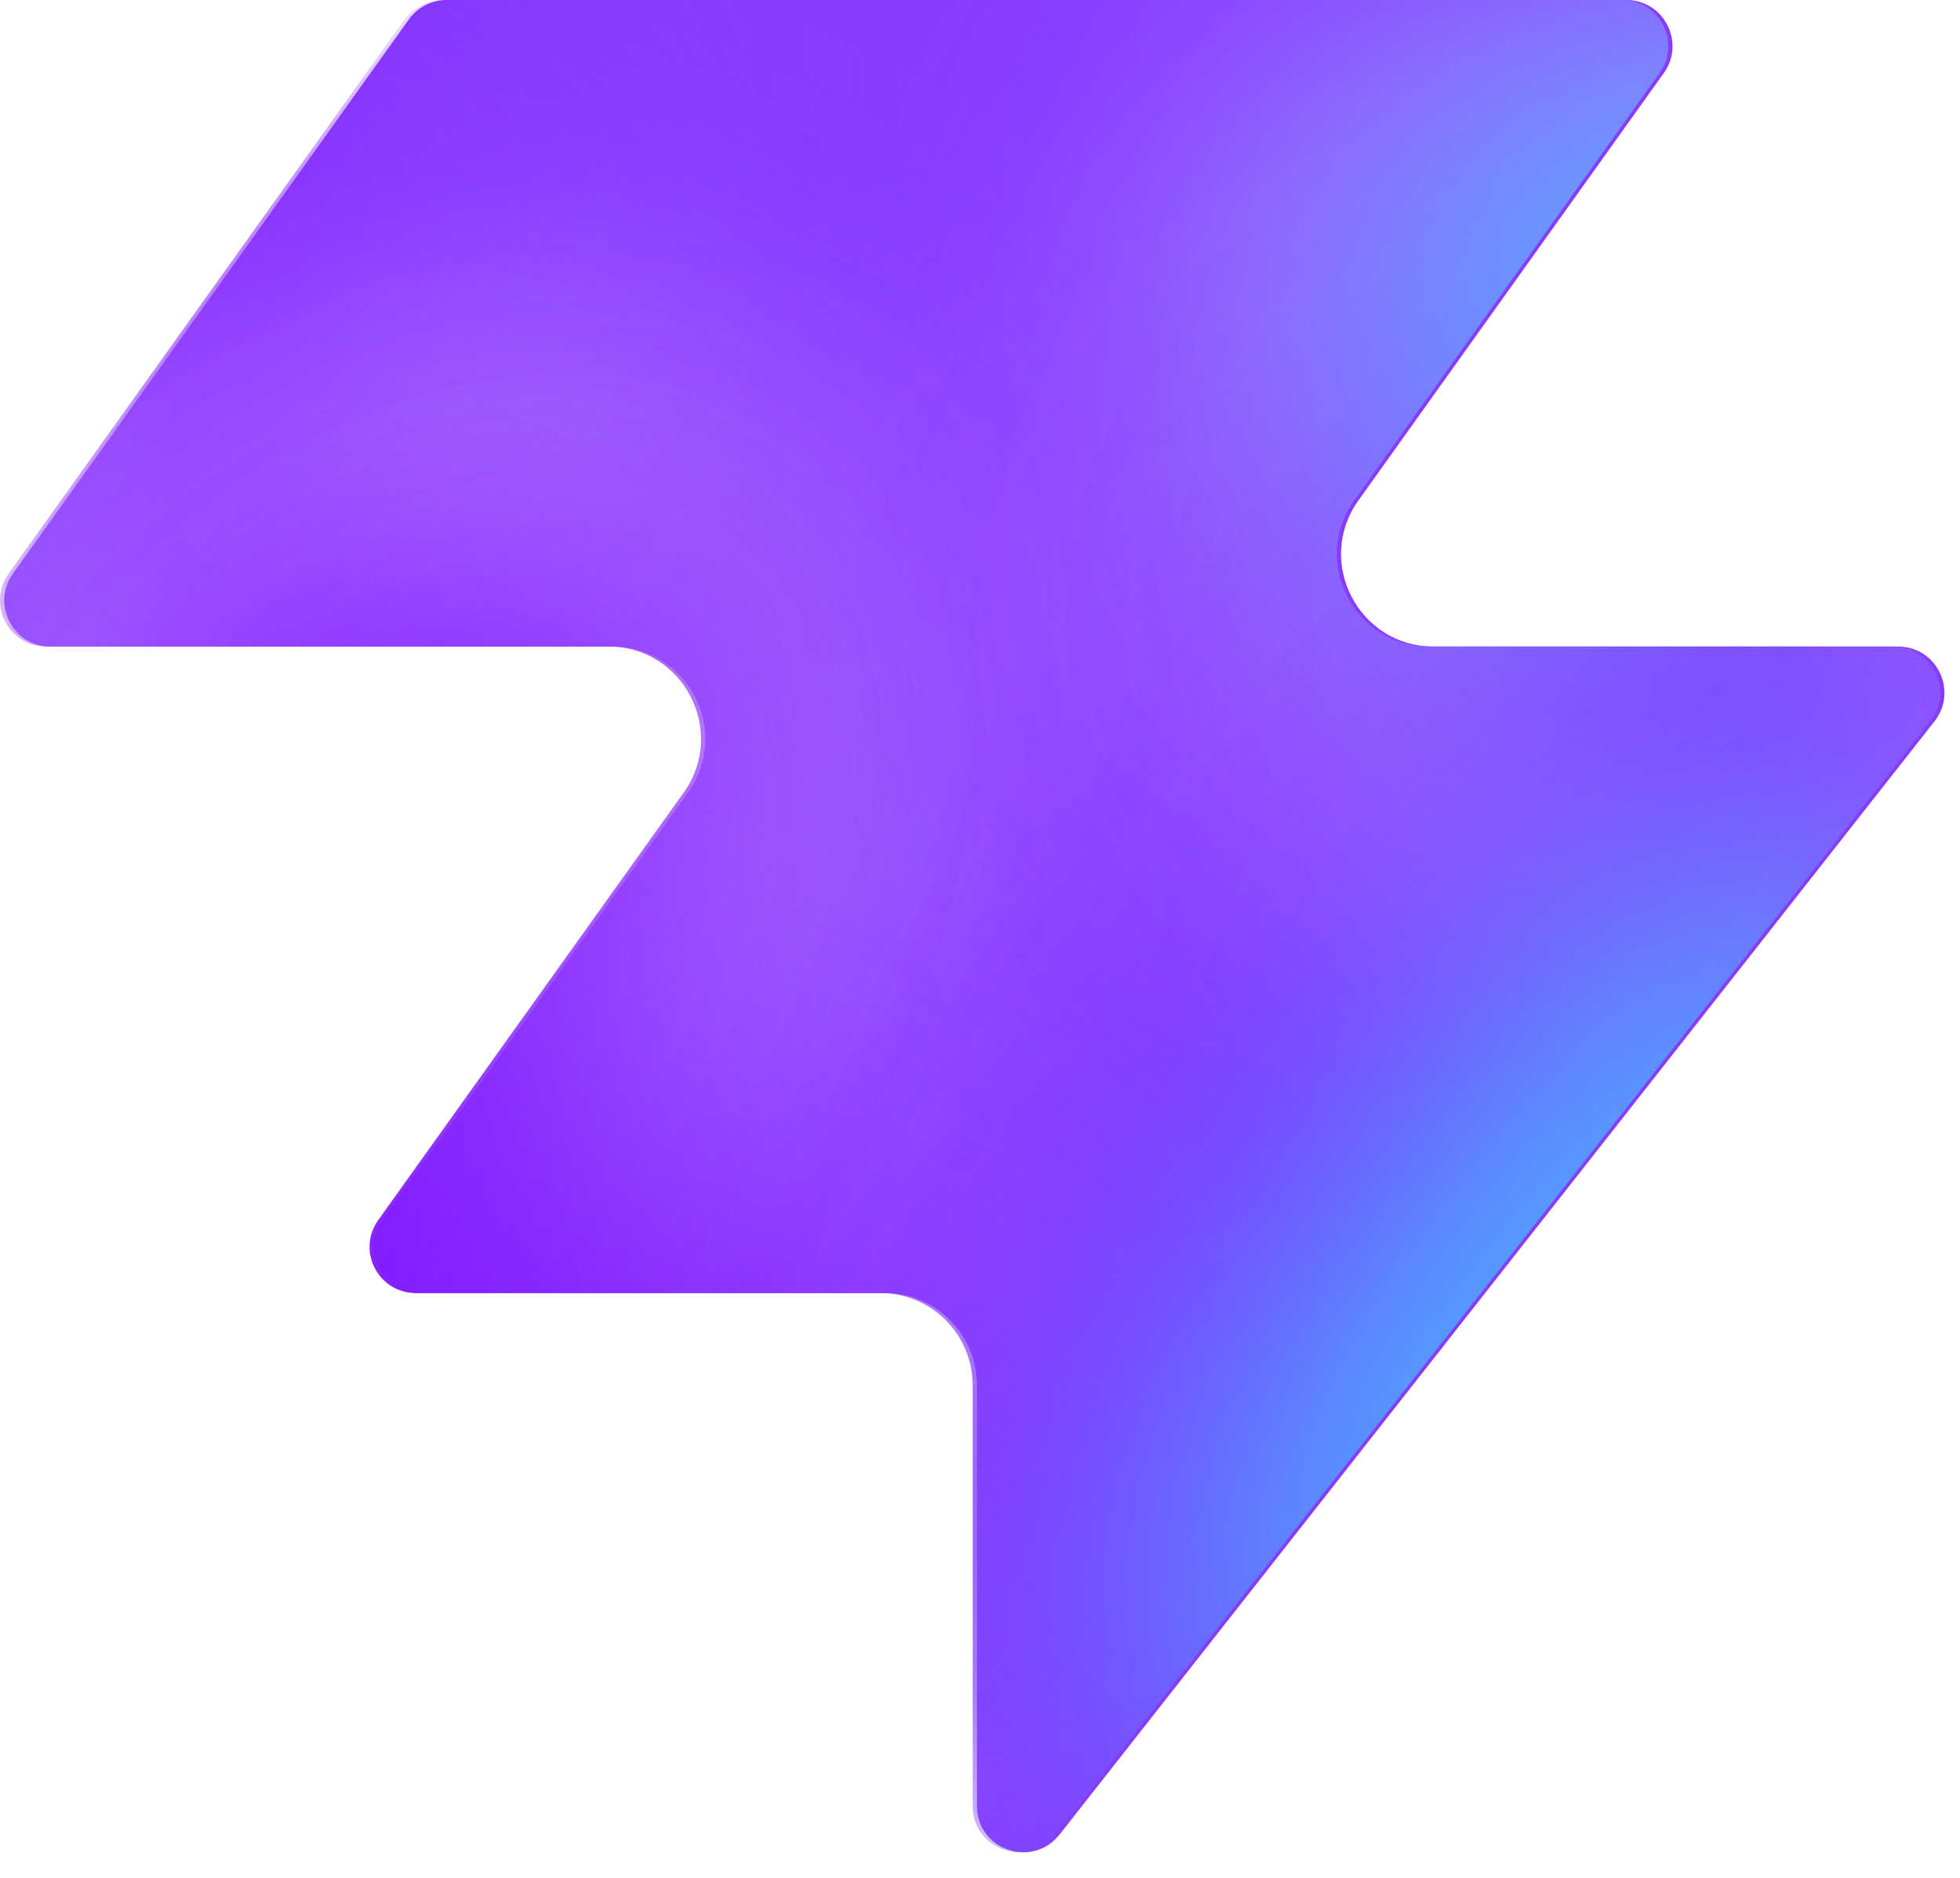
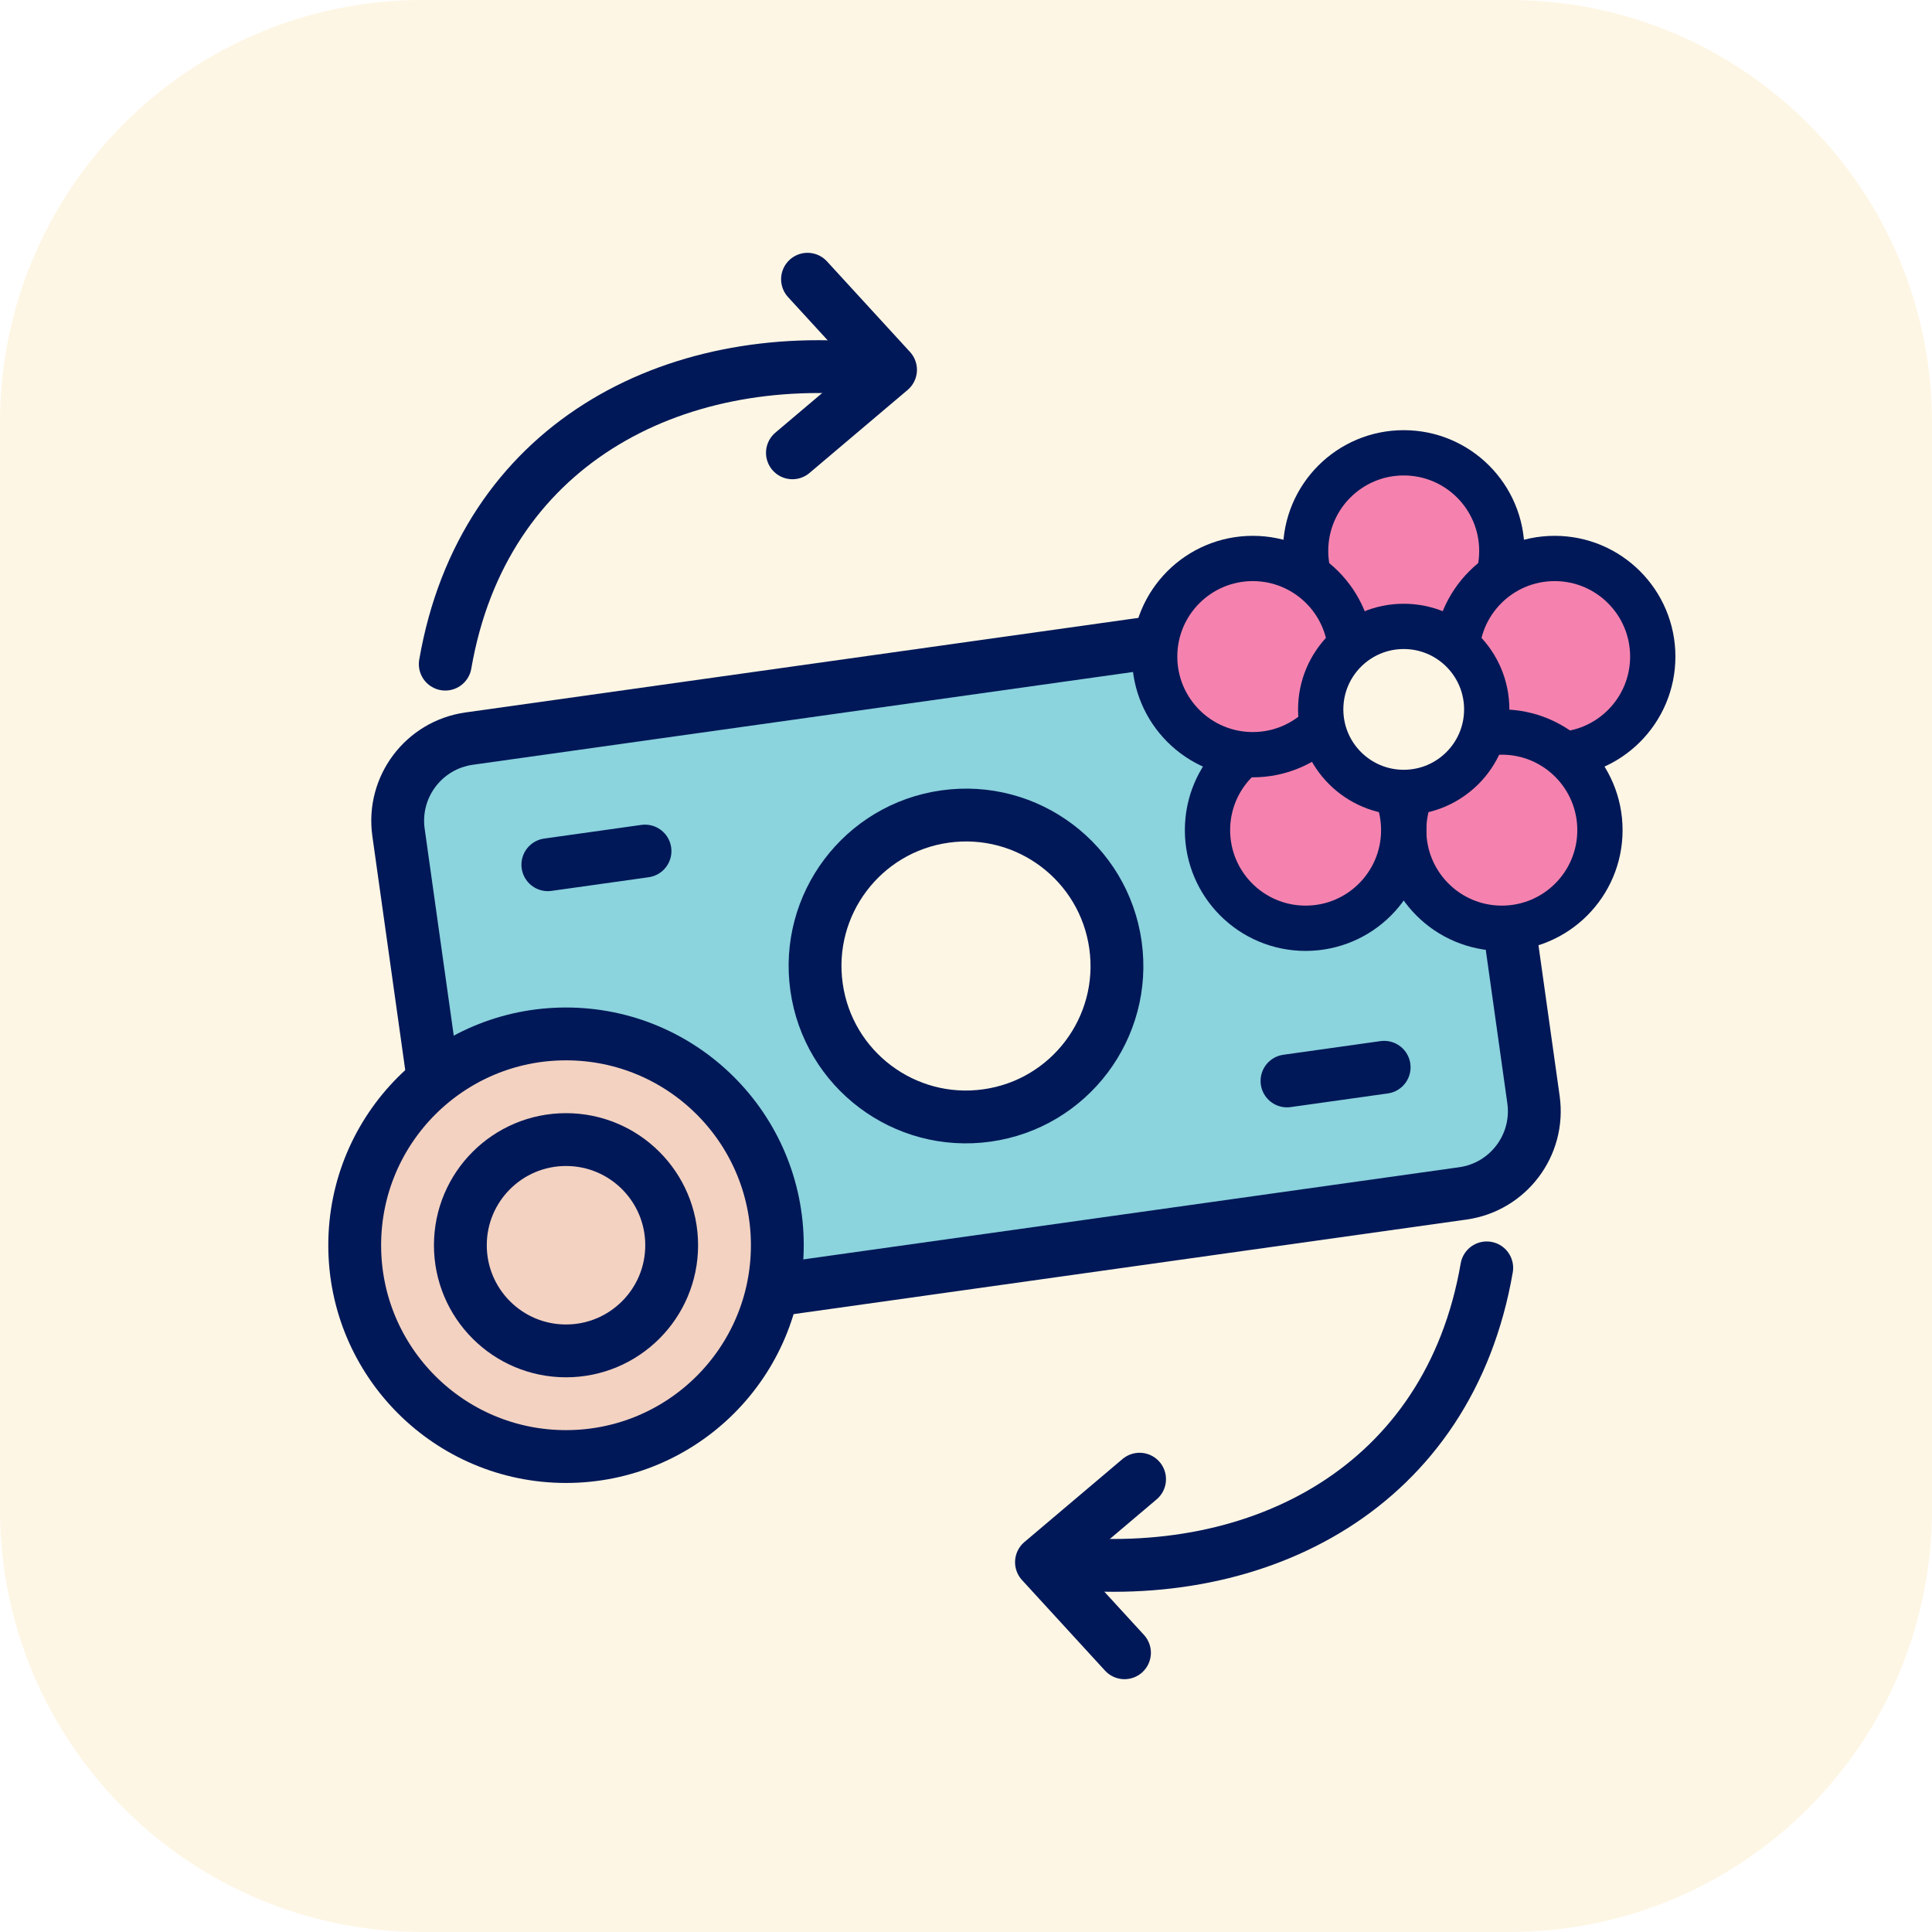
- <svg xmlns="http://www.w3.org/2000/svg" width="48" height="46" fill="none" viewBox="0 0 48 46">
-   <path fill="#863bff" d="M25.946 44.938c-.664.845-2.021.375-2.021-.698V33.937a2.26 2.26 0 0 0-2.262-2.262H10.287c-.92 0-1.456-1.04-.92-1.788l7.48-10.471c1.07-1.497 0-3.578-1.842-3.578H1.237c-.92 0-1.456-1.04-.92-1.788L10.013.474c.214-.297.556-.474.92-.474h28.894c.92 0 1.456 1.04.92 1.788l-7.48 10.471c-1.07 1.498 0 3.579 1.842 3.579h11.377c.943 0 1.473 1.088.89 1.83L25.947 44.94z" style="fill:#863bff;fill:color(display-p3 .525 .23 1);fill-opacity:1" />
-   <mask id="a" width="48" height="46" x="0" y="0" maskUnits="userSpaceOnUse" style="mask-type:alpha">
-     <path fill="#000" d="M25.842 44.938c-.664.844-2.021.375-2.021-.698V33.937a2.26 2.26 0 0 0-2.262-2.262H10.183c-.92 0-1.456-1.04-.92-1.788l7.48-10.471c1.07-1.498 0-3.579-1.842-3.579H1.133c-.92 0-1.456-1.04-.92-1.787L9.91.473c.214-.297.556-.474.92-.474h28.894c.92 0 1.456 1.04.92 1.788l-7.48 10.471c-1.07 1.498 0 3.578 1.842 3.578h11.377c.943 0 1.473 1.088.89 1.832L25.843 44.94z" style="fill:#000;fill-opacity:1" />
-   </mask>
-   <g mask="url(#a)">
-     <g filter="url(#b)">
-       <ellipse cx="5.508" cy="14.704" fill="#ede6ff" rx="5.508" ry="14.704" style="fill:#ede6ff;fill:color(display-p3 .927 .903 1);fill-opacity:1" transform="matrix(.00324 1 1 -.00324 -4.47 31.516)" />
-     </g>
-     <g filter="url(#c)">
-       <ellipse cx="10.399" cy="29.851" fill="#ede6ff" rx="10.399" ry="29.851" style="fill:#ede6ff;fill:color(display-p3 .927 .903 1);fill-opacity:1" transform="matrix(.00324 1 1 -.00324 -39.328 7.883)" />
-     </g>
-     <g filter="url(#d)">
-       <ellipse cx="5.508" cy="30.487" fill="#7e14ff" rx="5.508" ry="30.487" style="fill:#7e14ff;fill:color(display-p3 .492 .077 1);fill-opacity:1" transform="rotate(89.814 -25.913 -14.639)scale(1 -1)" />
-     </g>
-     <g filter="url(#e)">
-       <ellipse cx="5.508" cy="30.599" fill="#7e14ff" rx="5.508" ry="30.599" style="fill:#7e14ff;fill:color(display-p3 .492 .077 1);fill-opacity:1" transform="rotate(89.814 -32.644 -3.334)scale(1 -1)" />
-     </g>
-     <g filter="url(#f)">
-       <ellipse cx="5.508" cy="30.599" fill="#7e14ff" rx="5.508" ry="30.599" style="fill:#7e14ff;fill:color(display-p3 .492 .077 1);fill-opacity:1" transform="matrix(.00324 1 1 -.00324 -34.34 30.47)" />
-     </g>
-     <g filter="url(#g)">
-       <ellipse cx="14.072" cy="22.078" fill="#ede6ff" rx="14.072" ry="22.078" style="fill:#ede6ff;fill:color(display-p3 .927 .903 1);fill-opacity:1" transform="rotate(93.35 24.506 48.493)scale(-1 1)" />
-     </g>
-     <g filter="url(#h)">
-       <ellipse cx="3.47" cy="21.501" fill="#7e14ff" rx="3.47" ry="21.501" style="fill:#7e14ff;fill:color(display-p3 .492 .077 1);fill-opacity:1" transform="rotate(89.009 28.708 47.59)scale(-1 1)" />
-     </g>
-     <g filter="url(#i)">
-       <ellipse cx="3.47" cy="21.501" fill="#7e14ff" rx="3.47" ry="21.501" style="fill:#7e14ff;fill:color(display-p3 .492 .077 1);fill-opacity:1" transform="rotate(89.009 28.708 47.59)scale(-1 1)" />
-     </g>
-     <g filter="url(#j)">
-       <ellipse cx=".387" cy="8.972" fill="#7e14ff" rx="4.407" ry="29.108" style="fill:#7e14ff;fill:color(display-p3 .492 .077 1);fill-opacity:1" transform="rotate(39.51 .387 8.972)" />
-     </g>
-     <g filter="url(#k)">
-       <ellipse cx="47.523" cy="-6.092" fill="#7e14ff" rx="4.407" ry="29.108" style="fill:#7e14ff;fill:color(display-p3 .492 .077 1);fill-opacity:1" transform="rotate(37.892 47.523 -6.092)" />
-     </g>
-     <g filter="url(#l)">
-       <ellipse cx="41.412" cy="6.333" fill="#47bfff" rx="5.971" ry="9.665" style="fill:#47bfff;fill:color(display-p3 .28 .748 1);fill-opacity:1" transform="rotate(37.892 41.412 6.333)" />
-     </g>
-     <g filter="url(#m)">
-       <ellipse cx="-1.879" cy="38.332" fill="#7e14ff" rx="4.407" ry="29.108" style="fill:#7e14ff;fill:color(display-p3 .492 .077 1);fill-opacity:1" transform="rotate(37.892 -1.88 38.332)" />
-     </g>
-     <g filter="url(#n)">
-       <ellipse cx="-1.879" cy="38.332" fill="#7e14ff" rx="4.407" ry="29.108" style="fill:#7e14ff;fill:color(display-p3 .492 .077 1);fill-opacity:1" transform="rotate(37.892 -1.88 38.332)" />
-     </g>
-     <g filter="url(#o)">
-       <ellipse cx="35.651" cy="29.907" fill="#7e14ff" rx="4.407" ry="29.108" style="fill:#7e14ff;fill:color(display-p3 .492 .077 1);fill-opacity:1" transform="rotate(37.892 35.651 29.907)" />
-     </g>
-     <g filter="url(#p)">
-       <ellipse cx="38.418" cy="32.4" fill="#47bfff" rx="5.971" ry="15.297" style="fill:#47bfff;fill:color(display-p3 .28 .748 1);fill-opacity:1" transform="rotate(37.892 38.418 32.4)" />
-     </g>
+ <svg xmlns="http://www.w3.org/2000/svg" viewBox="0 0 512 512" role="img" aria-label="Financeiro sem Fronteiras">
+   <rect width="512" height="512" rx="112" fill="#fef6e4" />
+   <g fill="none" stroke="#001858" stroke-width="14" stroke-linecap="round" stroke-linejoin="round">
+     <path d="M118 176 C 128 118, 178 92, 232 98" />
+     <path d="M214 74 L 236 98 L 210 120" />
+     <path d="M394 336 C 384 394, 334 420, 280 414" />
+     <path d="M298 438 L 276 414 L 302 392" />
  </g>
-   <defs>
-     <filter id="b" width="60.045" height="41.654" x="-19.77" y="16.149" color-interpolation-filters="sRGB" filterUnits="userSpaceOnUse">
-       <feFlood flood-opacity="0" result="BackgroundImageFix" />
-       <feBlend in="SourceGraphic" in2="BackgroundImageFix" result="shape" />
-       <feGaussianBlur result="effect1_foregroundBlur_2002_17158" stdDeviation="7.659" />
-     </filter>
-     <filter id="c" width="90.34" height="51.437" x="-54.613" y="-7.533" color-interpolation-filters="sRGB" filterUnits="userSpaceOnUse">
-       <feFlood flood-opacity="0" result="BackgroundImageFix" />
-       <feBlend in="SourceGraphic" in2="BackgroundImageFix" result="shape" />
-       <feGaussianBlur result="effect1_foregroundBlur_2002_17158" stdDeviation="7.659" />
-     </filter>
-     <filter id="d" width="79.355" height="29.4" x="-49.64" y="2.03" color-interpolation-filters="sRGB" filterUnits="userSpaceOnUse">
-       <feFlood flood-opacity="0" result="BackgroundImageFix" />
-       <feBlend in="SourceGraphic" in2="BackgroundImageFix" result="shape" />
-       <feGaussianBlur result="effect1_foregroundBlur_2002_17158" stdDeviation="4.596" />
-     </filter>
-     <filter id="e" width="79.579" height="29.4" x="-45.045" y="20.029" color-interpolation-filters="sRGB" filterUnits="userSpaceOnUse">
-       <feFlood flood-opacity="0" result="BackgroundImageFix" />
-       <feBlend in="SourceGraphic" in2="BackgroundImageFix" result="shape" />
-       <feGaussianBlur result="effect1_foregroundBlur_2002_17158" stdDeviation="4.596" />
-     </filter>
-     <filter id="f" width="79.579" height="29.4" x="-43.513" y="21.178" color-interpolation-filters="sRGB" filterUnits="userSpaceOnUse">
-       <feFlood flood-opacity="0" result="BackgroundImageFix" />
-       <feBlend in="SourceGraphic" in2="BackgroundImageFix" result="shape" />
-       <feGaussianBlur result="effect1_foregroundBlur_2002_17158" stdDeviation="4.596" />
-     </filter>
-     <filter id="g" width="74.749" height="58.852" x="15.756" y="-17.901" color-interpolation-filters="sRGB" filterUnits="userSpaceOnUse">
-       <feFlood flood-opacity="0" result="BackgroundImageFix" />
-       <feBlend in="SourceGraphic" in2="BackgroundImageFix" result="shape" />
-       <feGaussianBlur result="effect1_foregroundBlur_2002_17158" stdDeviation="7.659" />
-     </filter>
-     <filter id="h" width="61.377" height="25.362" x="23.548" y="2.284" color-interpolation-filters="sRGB" filterUnits="userSpaceOnUse">
-       <feFlood flood-opacity="0" result="BackgroundImageFix" />
-       <feBlend in="SourceGraphic" in2="BackgroundImageFix" result="shape" />
-       <feGaussianBlur result="effect1_foregroundBlur_2002_17158" stdDeviation="4.596" />
-     </filter>
-     <filter id="i" width="61.377" height="25.362" x="23.548" y="2.284" color-interpolation-filters="sRGB" filterUnits="userSpaceOnUse">
-       <feFlood flood-opacity="0" result="BackgroundImageFix" />
-       <feBlend in="SourceGraphic" in2="BackgroundImageFix" result="shape" />
-       <feGaussianBlur result="effect1_foregroundBlur_2002_17158" stdDeviation="4.596" />
-     </filter>
-     <filter id="j" width="56.045" height="63.649" x="-27.636" y="-22.853" color-interpolation-filters="sRGB" filterUnits="userSpaceOnUse">
-       <feFlood flood-opacity="0" result="BackgroundImageFix" />
-       <feBlend in="SourceGraphic" in2="BackgroundImageFix" result="shape" />
-       <feGaussianBlur result="effect1_foregroundBlur_2002_17158" stdDeviation="4.596" />
-     </filter>
-     <filter id="k" width="54.814" height="64.646" x="20.116" y="-38.415" color-interpolation-filters="sRGB" filterUnits="userSpaceOnUse">
-       <feFlood flood-opacity="0" result="BackgroundImageFix" />
-       <feBlend in="SourceGraphic" in2="BackgroundImageFix" result="shape" />
-       <feGaussianBlur result="effect1_foregroundBlur_2002_17158" stdDeviation="4.596" />
-     </filter>
-     <filter id="l" width="33.541" height="35.313" x="24.641" y="-11.323" color-interpolation-filters="sRGB" filterUnits="userSpaceOnUse">
-       <feFlood flood-opacity="0" result="BackgroundImageFix" />
-       <feBlend in="SourceGraphic" in2="BackgroundImageFix" result="shape" />
-       <feGaussianBlur result="effect1_foregroundBlur_2002_17158" stdDeviation="4.596" />
-     </filter>
-     <filter id="m" width="54.814" height="64.646" x="-29.286" y="6.009" color-interpolation-filters="sRGB" filterUnits="userSpaceOnUse">
-       <feFlood flood-opacity="0" result="BackgroundImageFix" />
-       <feBlend in="SourceGraphic" in2="BackgroundImageFix" result="shape" />
-       <feGaussianBlur result="effect1_foregroundBlur_2002_17158" stdDeviation="4.596" />
-     </filter>
-     <filter id="n" width="54.814" height="64.646" x="-29.286" y="6.009" color-interpolation-filters="sRGB" filterUnits="userSpaceOnUse">
-       <feFlood flood-opacity="0" result="BackgroundImageFix" />
-       <feBlend in="SourceGraphic" in2="BackgroundImageFix" result="shape" />
-       <feGaussianBlur result="effect1_foregroundBlur_2002_17158" stdDeviation="4.596" />
-     </filter>
-     <filter id="o" width="54.814" height="64.646" x="8.244" y="-2.416" color-interpolation-filters="sRGB" filterUnits="userSpaceOnUse">
-       <feFlood flood-opacity="0" result="BackgroundImageFix" />
-       <feBlend in="SourceGraphic" in2="BackgroundImageFix" result="shape" />
-       <feGaussianBlur result="effect1_foregroundBlur_2002_17158" stdDeviation="4.596" />
-     </filter>
-     <filter id="p" width="39.409" height="43.623" x="18.713" y="10.588" color-interpolation-filters="sRGB" filterUnits="userSpaceOnUse">
-       <feFlood flood-opacity="0" result="BackgroundImageFix" />
-       <feBlend in="SourceGraphic" in2="BackgroundImageFix" result="shape" />
-       <feGaussianBlur result="effect1_foregroundBlur_2002_17158" stdDeviation="4.596" />
-     </filter>
-   </defs>
+   <g transform="rotate(-8 256 256)" stroke="#001858" stroke-width="14" stroke-linejoin="round">
+     <rect x="112" y="178" width="288" height="156" rx="22" fill="#8bd3dd" />
+     <circle cx="256" cy="256" r="40" fill="#fef6e4" />
+     <path d="M150 214 h 26 M336 298 h 26" stroke-linecap="round" />
+   </g>
+   <g stroke="#001858" stroke-width="14">
+     <circle cx="150" cy="330" r="56" fill="#f3d2c1" />
+     <circle cx="150" cy="330" r="28" fill="none" />
+   </g>
+   <g stroke="#001858" stroke-width="12" fill="#f582ae">
+     <circle cx="372" cy="146" r="26" />
+     <circle cx="412" cy="174" r="26" />
+     <circle cx="398" cy="220" r="26" />
+     <circle cx="346" cy="220" r="26" />
+     <circle cx="332" cy="174" r="26" />
+     <circle cx="372" cy="188" r="22" fill="#fef6e4" />
+   </g>
</svg>
